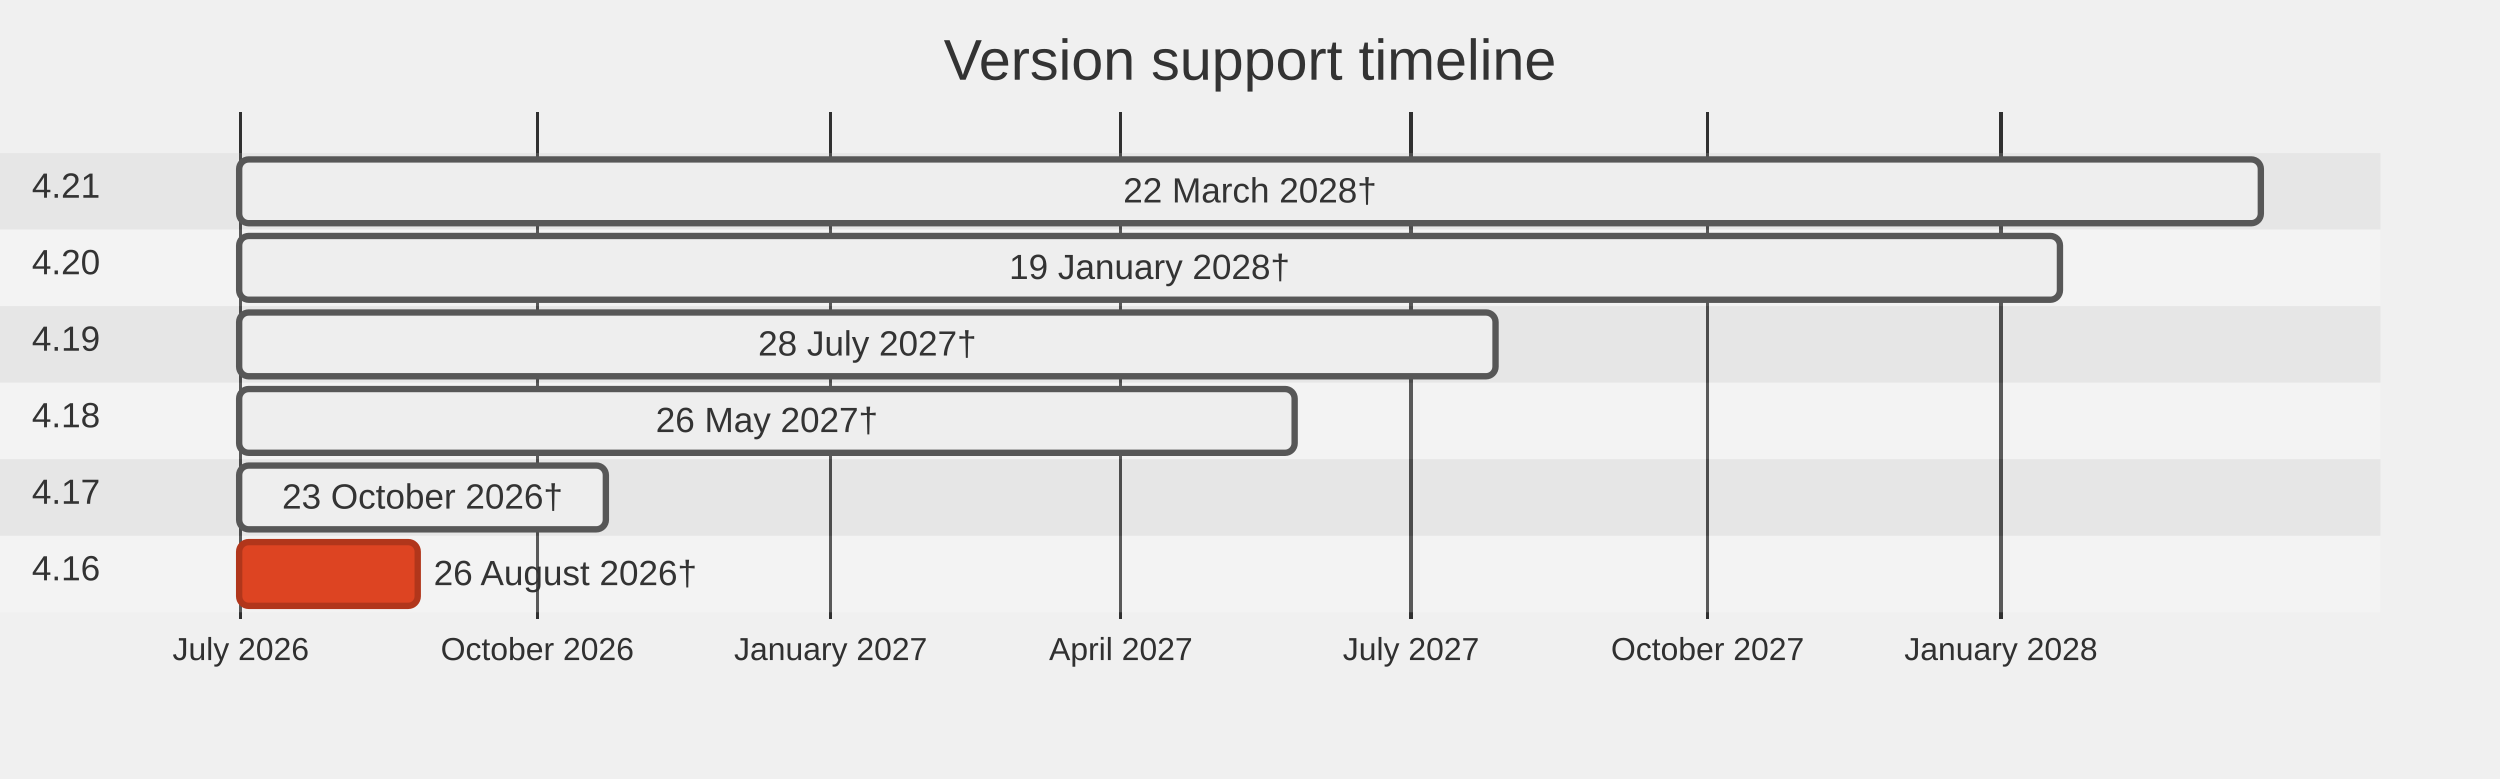
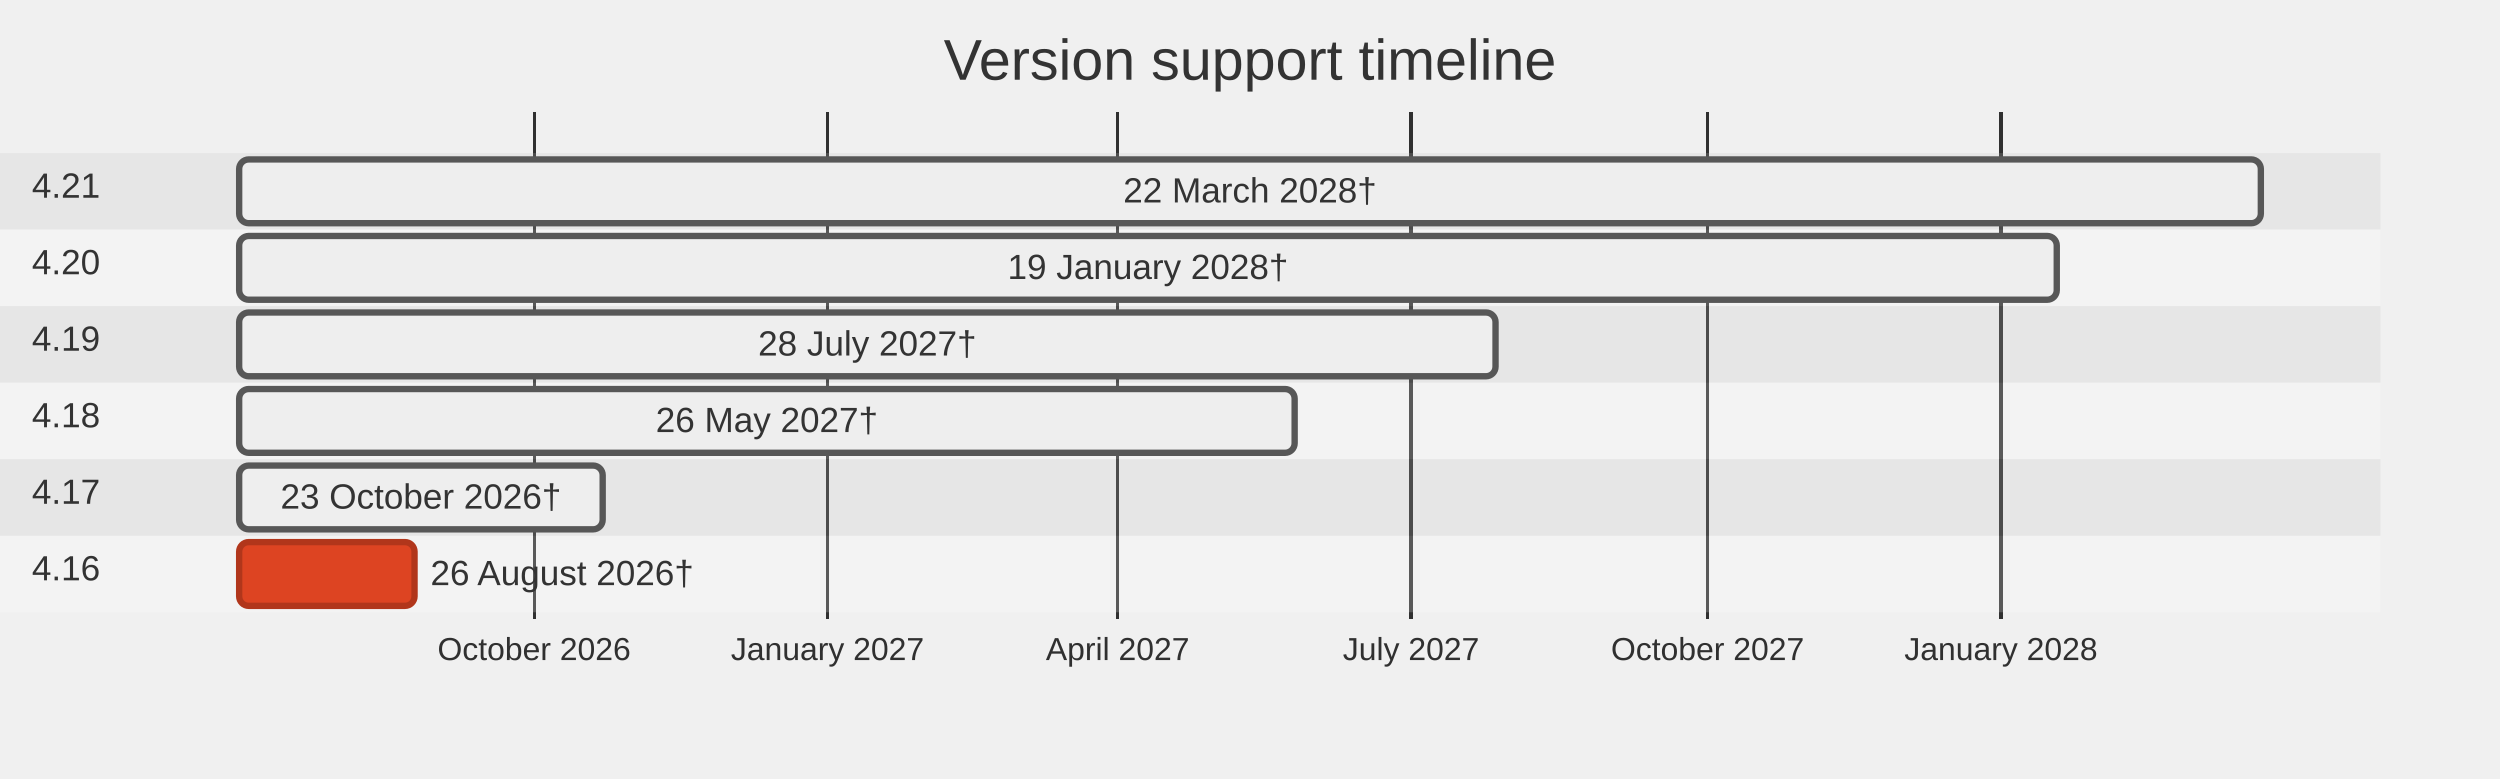
<svg xmlns="http://www.w3.org/2000/svg" id="my-svg" width="100%" viewBox="0 0 784 244" style="max-width: 784px; background-color: white;" role="graphics-document document" aria-roledescription="gantt">
  <style>#my-svg{font-family:"trebuchet ms",verdana,arial,sans-serif;font-size:16px;fill:#000000;}@keyframes edge-animation-frame{from{stroke-dashoffset:0;}}@keyframes dash{to{stroke-dashoffset:0;}}#my-svg .edge-animation-slow{stroke-dasharray:9,5!important;stroke-dashoffset:900;animation:dash 50s linear infinite;stroke-linecap:round;}#my-svg .edge-animation-fast{stroke-dasharray:9,5!important;stroke-dashoffset:900;animation:dash 20s linear infinite;stroke-linecap:round;}#my-svg .error-icon{fill:#552222;}#my-svg .error-text{fill:#552222;stroke:#552222;}#my-svg .edge-thickness-normal{stroke-width:1px;}#my-svg .edge-thickness-thick{stroke-width:3.5px;}#my-svg .edge-pattern-solid{stroke-dasharray:0;}#my-svg .edge-thickness-invisible{stroke-width:0;fill:none;}#my-svg .edge-pattern-dashed{stroke-dasharray:3;}#my-svg .edge-pattern-dotted{stroke-dasharray:2;}#my-svg .marker{fill:#666;stroke:#666;}#my-svg .marker.cross{stroke:#666;}#my-svg svg{font-family:"trebuchet ms",verdana,arial,sans-serif;font-size:16px;}#my-svg p{margin:0;}#my-svg .mermaid-main-font{font-family:"trebuchet ms",verdana,arial,sans-serif;}#my-svg .exclude-range{fill:#eeeeee;}#my-svg .section{stroke:none;opacity:0.2;}#my-svg .section0{fill:hsl(0, 0%, 73.922%);}#my-svg .section2{fill:hsl(0, 0%, 73.922%);}#my-svg .section1,#my-svg .section3{fill:white;opacity:0.2;}#my-svg .sectionTitle0{fill:#333;}#my-svg .sectionTitle1{fill:#333;}#my-svg .sectionTitle2{fill:#333;}#my-svg .sectionTitle3{fill:#333;}#my-svg .sectionTitle{text-anchor:start;font-family:"trebuchet ms",verdana,arial,sans-serif;}#my-svg .grid .tick{stroke:hsl(0, 0%, 90%);opacity:0.8;shape-rendering:crispEdges;}#my-svg .grid .tick text{font-family:"trebuchet ms",verdana,arial,sans-serif;fill:#000000;}#my-svg .grid path{stroke-width:0;}#my-svg .today{fill:none;stroke:#d42;stroke-width:2px;}#my-svg .task{stroke-width:2;}#my-svg .taskText{text-anchor:middle;font-family:"trebuchet ms",verdana,arial,sans-serif;}#my-svg .taskTextOutsideRight{fill:#333;text-anchor:start;font-family:"trebuchet ms",verdana,arial,sans-serif;}#my-svg .taskTextOutsideLeft{fill:#333;text-anchor:end;}#my-svg .task.clickable{cursor:pointer;}#my-svg .taskText.clickable{cursor:pointer;fill:#003163!important;font-weight:bold;}#my-svg .taskTextOutsideLeft.clickable{cursor:pointer;fill:#003163!important;font-weight:bold;}#my-svg .taskTextOutsideRight.clickable{cursor:pointer;fill:#003163!important;font-weight:bold;}#my-svg .taskText0,#my-svg .taskText1,#my-svg .taskText2,#my-svg .taskText3{fill:white;}#my-svg .task0,#my-svg .task1,#my-svg .task2,#my-svg .task3{fill:#707070;stroke:hsl(0, 0%, 33.922%);}#my-svg .taskTextOutside0,#my-svg .taskTextOutside2{fill:#333;}#my-svg .taskTextOutside1,#my-svg .taskTextOutside3{fill:#333;}#my-svg .active0,#my-svg .active1,#my-svg .active2,#my-svg .active3{fill:#eee;stroke:hsl(0, 0%, 33.922%);}#my-svg .activeText0,#my-svg .activeText1,#my-svg .activeText2,#my-svg .activeText3{fill:#333!important;}#my-svg .done0,#my-svg .done1,#my-svg .done2,#my-svg .done3{stroke:#666;fill:#bbb;stroke-width:2;}#my-svg .doneText0,#my-svg .doneText1,#my-svg .doneText2,#my-svg .doneText3{fill:#333!important;}#my-svg .doneText0.taskTextOutsideLeft,#my-svg .doneText0.taskTextOutsideRight,#my-svg .doneText1.taskTextOutsideLeft,#my-svg .doneText1.taskTextOutsideRight,#my-svg .doneText2.taskTextOutsideLeft,#my-svg .doneText2.taskTextOutsideRight,#my-svg .doneText3.taskTextOutsideLeft,#my-svg .doneText3.taskTextOutsideRight{fill:#333!important;}#my-svg .crit0,#my-svg .crit1,#my-svg .crit2,#my-svg .crit3{stroke:hsl(10.909, 73.333%, 40%);fill:#d42;stroke-width:2;}#my-svg .activeCrit0,#my-svg .activeCrit1,#my-svg .activeCrit2,#my-svg .activeCrit3{stroke:hsl(10.909, 73.333%, 40%);fill:#eee;stroke-width:2;}#my-svg .doneCrit0,#my-svg .doneCrit1,#my-svg .doneCrit2,#my-svg .doneCrit3{stroke:hsl(10.909, 73.333%, 40%);fill:#bbb;stroke-width:2;cursor:pointer;shape-rendering:crispEdges;}#my-svg .milestone{transform:rotate(45deg) scale(0.8,0.8);}#my-svg .milestoneText{font-style:italic;}#my-svg .doneCritText0,#my-svg .doneCritText1,#my-svg .doneCritText2,#my-svg .doneCritText3{fill:#333!important;}#my-svg .doneCritText0.taskTextOutsideLeft,#my-svg .doneCritText0.taskTextOutsideRight,#my-svg .doneCritText1.taskTextOutsideLeft,#my-svg .doneCritText1.taskTextOutsideRight,#my-svg .doneCritText2.taskTextOutsideLeft,#my-svg .doneCritText2.taskTextOutsideRight,#my-svg .doneCritText3.taskTextOutsideLeft,#my-svg .doneCritText3.taskTextOutsideRight{fill:#333!important;}#my-svg .vert{stroke:#d42;}#my-svg .vertText{font-size:15px;text-anchor:middle;fill:#d42!important;}#my-svg .activeCritText0,#my-svg .activeCritText1,#my-svg .activeCritText2,#my-svg .activeCritText3{fill:#333!important;}#my-svg .titleText{text-anchor:middle;font-size:18px;fill:#333;font-family:"trebuchet ms",verdana,arial,sans-serif;}#my-svg .node .neo-node{stroke:#999;}#my-svg [data-look="neo"].node rect,#my-svg [data-look="neo"].cluster rect,#my-svg [data-look="neo"].node polygon{stroke:url(#my-svg-gradient);filter:drop-shadow( 1px 2px 2px rgba(185,185,185,1));}#my-svg [data-look="neo"].swimlane.cluster rect{filter:none;}#my-svg [data-look="neo"].node path{stroke:url(#my-svg-gradient);stroke-width:1px;}#my-svg [data-look="neo"].node .outer-path{filter:drop-shadow( 1px 2px 2px rgba(185,185,185,1));}#my-svg [data-look="neo"].node .neo-line path{stroke:#999;filter:none;}#my-svg [data-look="neo"].node circle{stroke:url(#my-svg-gradient);filter:drop-shadow( 1px 2px 2px rgba(185,185,185,1));}#my-svg [data-look="neo"].node circle .state-start{fill:#000000;}#my-svg [data-look="neo"].icon-shape .icon{fill:url(#my-svg-gradient);filter:drop-shadow( 1px 2px 2px rgba(185,185,185,1));}#my-svg [data-look="neo"].icon-shape .icon-neo path{stroke:url(#my-svg-gradient);filter:drop-shadow( 1px 2px 2px rgba(185,185,185,1));}#my-svg :root{--mermaid-font-family:"trebuchet ms",verdana,arial,sans-serif;}</style>
  <g />
  <g class="grid" transform="translate(75, 194)" fill="none" font-size="10" font-family="sans-serif" text-anchor="middle">
    <path class="domain" stroke="currentColor" d="M0.5,-159V0.5H634.5V-159" />
-     <g class="tick" opacity="1" transform="translate(0.5,0)">
-       <line stroke="currentColor" y2="-159" />
-       <text fill="#000" y="3" dy="1em" stroke="none" font-size="10" style="text-anchor: middle;"> July 2026</text>
-     </g>
-     <g class="tick" opacity="1" transform="translate(93.5,0)">
+     <g class="tick" opacity="1" transform="translate(92.5,0)">
      <line stroke="currentColor" y2="-159" />
      <text fill="#000" y="3" dy="1em" stroke="none" font-size="10" style="text-anchor: middle;"> October 2026</text>
    </g>
-     <g class="tick" opacity="1" transform="translate(185.5,0)">
+     <g class="tick" opacity="1" transform="translate(184.5,0)">
      <line stroke="currentColor" y2="-159" />
      <text fill="#000" y="3" dy="1em" stroke="none" font-size="10" style="text-anchor: middle;"> January 2027</text>
    </g>
-     <g class="tick" opacity="1" transform="translate(276.5,0)">
+     <g class="tick" opacity="1" transform="translate(275.5,0)">
      <line stroke="currentColor" y2="-159" />
      <text fill="#000" y="3" dy="1em" stroke="none" font-size="10" style="text-anchor: middle;"> April 2027</text>
    </g>
    <g class="tick" opacity="1" transform="translate(367.5,0)">
      <line stroke="currentColor" y2="-159" />
      <text fill="#000" y="3" dy="1em" stroke="none" font-size="10" style="text-anchor: middle;"> July 2027</text>
    </g>
    <g class="tick" opacity="1" transform="translate(460.5,0)">
      <line stroke="currentColor" y2="-159" />
      <text fill="#000" y="3" dy="1em" stroke="none" font-size="10" style="text-anchor: middle;"> October 2027</text>
    </g>
    <g class="tick" opacity="1" transform="translate(552.5,0)">
      <line stroke="currentColor" y2="-159" />
      <text fill="#000" y="3" dy="1em" stroke="none" font-size="10" style="text-anchor: middle;"> January 2028</text>
    </g>
  </g>
  <g>
    <rect x="0" y="48" width="746.5" height="24" class="section section0" />
    <rect x="0" y="72" width="746.5" height="24" class="section section1" />
    <rect x="0" y="96" width="746.5" height="24" class="section section2" />
    <rect x="0" y="120" width="746.5" height="24" class="section section3" />
    <rect x="0" y="144" width="746.5" height="24" class="section section0" />
    <rect x="0" y="168" width="746.5" height="24" class="section section1" />
  </g>
  <g>
    <rect id="my-svg-task1" rx="3" ry="3" x="75" y="50" width="634" height="20" transform-origin="392px 60px" class="task active0" />
-     <rect id="my-svg-task2" rx="3" ry="3" x="75" y="74" width="571" height="20" transform-origin="360.5px 84px" class="task active1" />
+     <rect id="my-svg-task2" rx="3" ry="3" x="75" y="74" width="570" height="20" transform-origin="360px 84px" class="task active1" />
    <rect id="my-svg-task3" rx="3" ry="3" x="75" y="98" width="394" height="20" transform-origin="272px 108px" class="task active2" />
    <rect id="my-svg-task4" rx="3" ry="3" x="75" y="122" width="331" height="20" transform-origin="240.5px 132px" class="task active3" />
-     <rect id="my-svg-task5" rx="3" ry="3" x="75" y="146" width="115" height="20" transform-origin="132.5px 156px" class="task active0" />
-     <rect id="my-svg-task6" rx="3" ry="3" x="75" y="170" width="56" height="20" transform-origin="103px 180px" class="task crit1" />
+     <rect id="my-svg-task5" rx="3" ry="3" x="75" y="146" width="114" height="20" transform-origin="132px 156px" class="task active0" />
+     <rect id="my-svg-task6" rx="3" ry="3" x="75" y="170" width="55" height="20" transform-origin="102.5px 180px" class="task crit1" />
    <text id="my-svg-task1-text" font-size="11" x="392" y="63.5" class="taskText taskText0 activeText0 width-88.51611328125">22 March 2028†      </text>
-     <text id="my-svg-task2-text" font-size="11" x="360.5" y="87.5" class="taskText taskText1 activeText1 width-96.685546875">19 January 2028†    </text>
+     <text id="my-svg-task2-text" font-size="11" x="360" y="87.5" class="taskText taskText1 activeText1 width-96.685546875">19 January 2028†    </text>
    <text id="my-svg-task3-text" font-size="11" x="272" y="111.5" class="taskText taskText2 activeText2 width-74.76611328125">28 July 2027†       </text>
    <text id="my-svg-task4-text" font-size="11" x="240.5" y="135.5" class="taskText taskText3 activeText3 width-77.7255859375">26 May 2027†        </text>
-     <text id="my-svg-task5-text" font-size="11" x="132.5" y="159.5" class="taskText taskText0 activeText0 width-99.005859375">23 October 2026†    </text>
-     <text id="my-svg-task6-text" font-size="11" x="136" y="183.5" class="taskTextOutsideRight taskTextOutside1  critText1 width-93.47900390625">26 August 2026†     </text>
+     <text id="my-svg-task5-text" font-size="11" x="132" y="159.5" class="taskText taskText0 activeText0 width-99.005859375">23 October 2026†    </text>
+     <text id="my-svg-task6-text" font-size="11" x="135" y="183.5" class="taskTextOutsideRight taskTextOutside1  critText1 width-93.47900390625">26 August 2026†     </text>
  </g>
  <g>
    <text dy="0em" x="10" y="62" font-size="11" class="sectionTitle sectionTitle0">
      <tspan alignment-baseline="central" x="10">4.21</tspan>
    </text>
    <text dy="0em" x="10" y="86" font-size="11" class="sectionTitle sectionTitle1">
      <tspan alignment-baseline="central" x="10">4.20</tspan>
    </text>
    <text dy="0em" x="10" y="110" font-size="11" class="sectionTitle sectionTitle2">
      <tspan alignment-baseline="central" x="10">4.19</tspan>
    </text>
    <text dy="0em" x="10" y="134" font-size="11" class="sectionTitle sectionTitle3">
      <tspan alignment-baseline="central" x="10">4.18</tspan>
    </text>
    <text dy="0em" x="10" y="158" font-size="11" class="sectionTitle sectionTitle0">
      <tspan alignment-baseline="central" x="10">4.17</tspan>
    </text>
    <text dy="0em" x="10" y="182" font-size="11" class="sectionTitle sectionTitle1">
      <tspan alignment-baseline="central" x="10">4.16</tspan>
    </text>
  </g>
  <text x="392" y="25" class="titleText">Version support timeline</text>
</svg>
